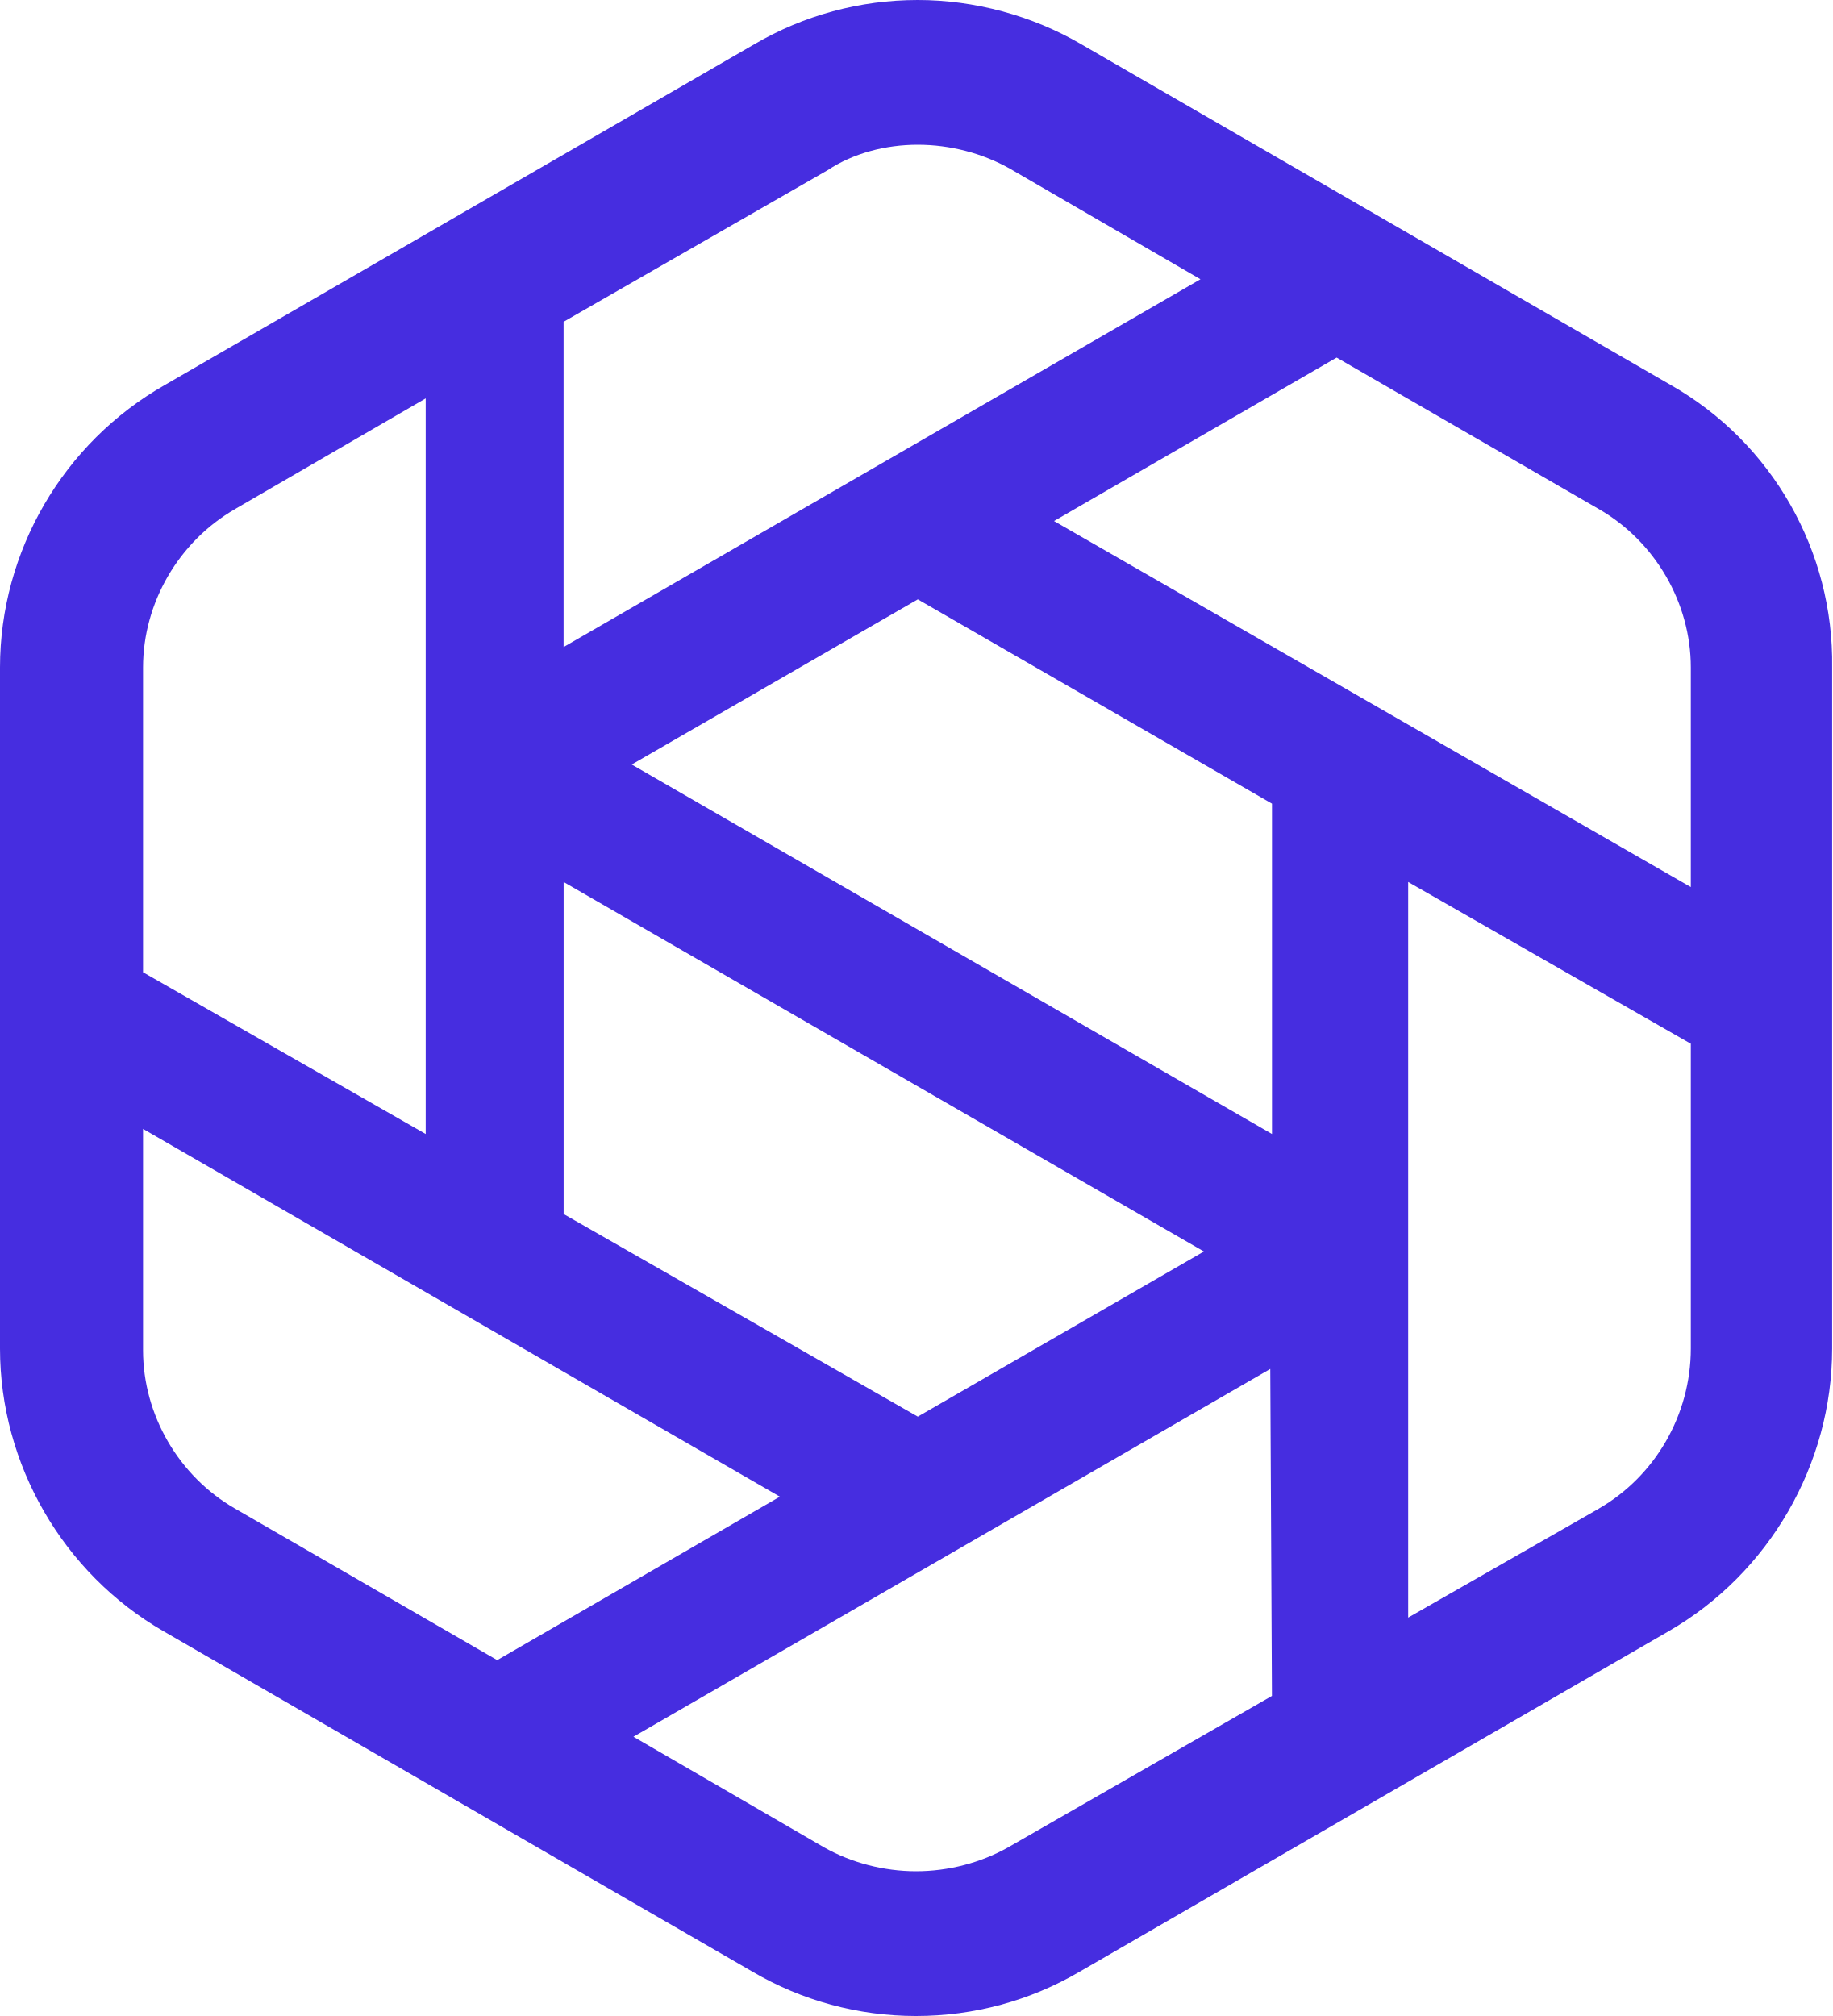
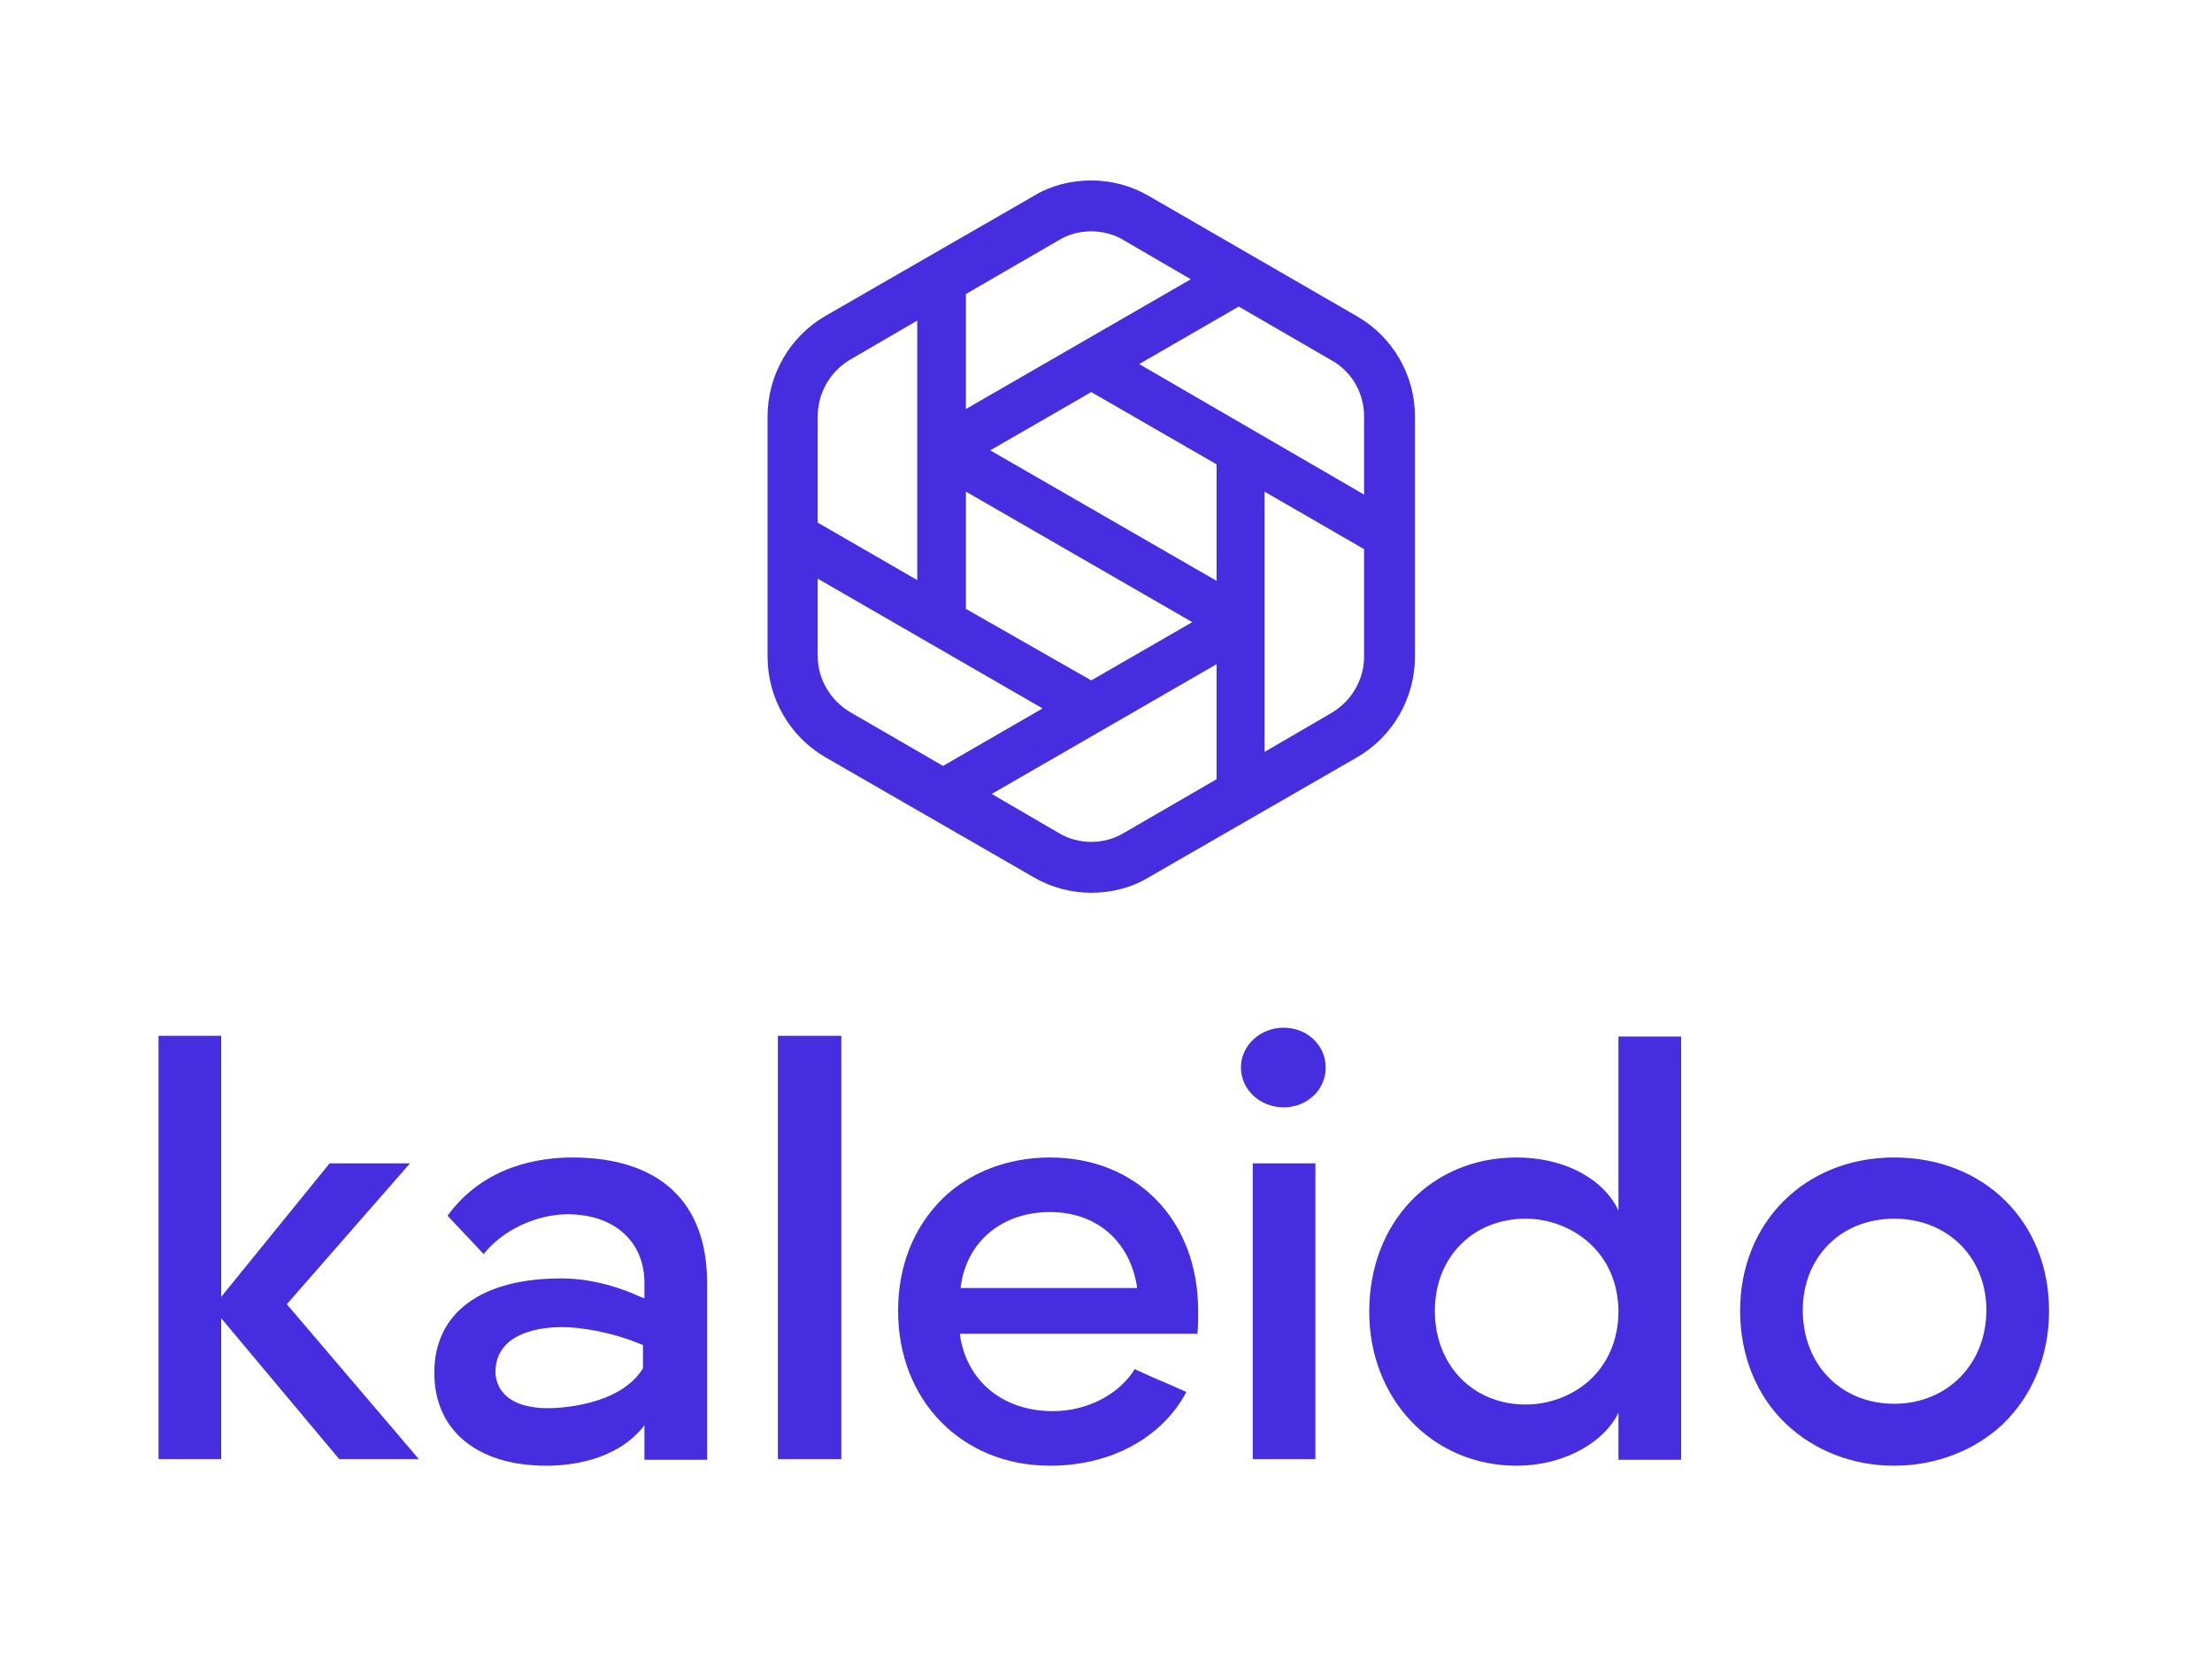
- <svg xmlns="http://www.w3.org/2000/svg" width="36.352" height="40" viewBox="0 0 36.352 40" fill="none" version="1.1" id="svg828">
-   <defs id="defs832" />
-   <path fill-rule="evenodd" clip-rule="evenodd" d="m 33.547,13.243 v 4.358 L 20.912,10.338 26.52,7.095 31.723,10.101 c 1.115,0.642 1.824,1.858 1.824,3.142 z M 2.838,22.399 15.473,29.696 9.865,32.939 4.662,29.932 C 3.547,29.291 2.838,28.074 2.838,26.791 Z m 8.345,1.689 V 17.5 l 12.703,7.331 -5.676,3.277 z m 7.027,-12.196 7.027,4.054 V 22.5 L 12.534,15.169 Z m 0,-9.02 c 0.642,0 1.284,0.169 1.824,0.473 L 23.818,5.541 11.182,12.838 V 6.385 L 16.419,3.378 C 16.926,3.041 17.568,2.872 18.209,2.872 Z M 4.662,10.101 8.446,7.905 V 22.5 L 2.838,19.291 v -6.047 c 0,-1.284 0.709,-2.5 1.824,-3.142 z M 25.236,33.649 20,36.655 c -0.54,0.304 -1.182,0.473 -1.824,0.473 -0.642,0 -1.284,-0.169 -1.824,-0.473 l -3.784,-2.196 12.635,-7.297 z m 6.487,-3.716 -3.784,2.162 V 17.5 l 5.608,3.209 v 6.047 c 0,1.317 -0.71,2.534 -1.824,3.176 z M 33.142,7.635 21.453,0.878 C 20.473,0.304 19.324,0 18.209,0 17.061,0 15.946,0.304 14.966,0.878 L 3.277,7.635 C 1.25,8.784 0,10.946 0,13.243 v 13.514 c 0,2.297 1.25,4.459 3.243,5.608 L 14.932,39.122 C 15.912,39.696 17.027,40 18.176,40 c 1.149,0 2.264,-0.304 3.243,-0.878 l 11.689,-6.757 c 1.993,-1.149 3.243,-3.311 3.243,-5.608 V 13.243 C 36.385,10.946 35.169,8.784 33.142,7.635 Z" fill="#462de0" id="path826" />
+ <svg xmlns="http://www.w3.org/2000/svg" version="1.1" id="Layer_1" x="0px" y="0px" viewBox="0 0 300 225" style="enable-background:new 0 0 300 225;" xml:space="preserve">
+   <style type="text/css">
+ 	.st0{fill-rule:evenodd;clip-rule:evenodd;fill:#462DE0;}
+ </style>
+   <g id="Letter-Copy-4">
+     <g id="Group-14" transform="translate(21.5, 24)">
+       <g id="Group-13" transform="translate(0, 0.170992)">
+         <g id="Group-4" transform="translate(36.95929, 132.6972)">
+ 			</g>
+         <path id="Combined-Shape" class="st0" d="M84,173.7v-57.4h8.6v57.4H84z M0,116.3h8.5v35.4l14.7-18.1h10.9l-16.7,19.1l17.9,21     H24.5l-16-19.1v19.1H0V116.3z M54.7,155.8c-2.1,0-9,0.4-9,6.1c0,1.1,0.5,4.9,7.2,4.9c1,0,9.6-0.2,12.8-5.4l0,0v-3.2l-0.1,0     C61.6,156.5,57.3,155.8,54.7,155.8z M52.6,174.6c-9.4,0-15.2-4.8-15.2-12.6c0-8.1,6.3-12.8,17.2-12.8c3.6,0,7.3,0.9,11,2.6     l0.3,0.1v-2.1c0-5.6-4.1-9.3-10.4-9.3c-4.3,0-8.9,2.2-11.4,5.4l-4.9-5.2c5-6.9,12.7-7.9,16.9-7.9c11.8,0,18.3,6,18.3,17v24h-8.5     v-4.7l-0.3,0.4C61.9,173.9,55.9,174.6,52.6,174.6z M120.9,140.2c-6.5,0-11.3,4-12.1,10.1l0,0.2h23.9l0-0.2     C131.7,144.1,127.2,140.2,120.9,140.2z M120.9,174.6c-11.9,0-20.6-8.8-20.6-21c0-6.1,2.1-11.3,6-15.2c3.7-3.6,8.9-5.6,14.6-5.6     c11.8,0,20.1,8.5,20.1,20.8c0,0.9,0,2.2-0.1,3.1h-32.2l0,0.2c0.9,6.2,5.8,10.3,12.6,10.3c4.7,0,9-2.3,11.1-5.7     c1.3,0.6,2.8,1.3,4.3,1.9c0.9,0.4,1.8,0.8,2.7,1.2C136.1,170.8,129.2,174.6,120.9,174.6z M148.4,173.7v-40.1h8.5v40.1H148.4z      M185.4,141.1c-7.1,0-12.3,5.2-12.3,12.5c0,7.4,5.2,12.7,12.3,12.7c6.2,0,12.6-4.4,12.6-12.7     C197.9,145.4,191.4,141.1,185.4,141.1z M184.2,174.6c-11.4,0-20-9-20-20.9c0-12.1,8.4-20.9,20-20.9c6,0,11.2,2.5,13.5,6.6     l0.3,0.6v-23.6h8.5v57.4h-8.5v-6.4l-0.3,0.6C195.4,171.9,190.1,174.6,184.2,174.6z M235.4,141.1c-7.2,0-12.4,5.2-12.4,12.4     c0,7.4,5.2,12.7,12.4,12.7c7.2,0,12.5-5.4,12.5-12.7C247.9,146.4,242.7,141.1,235.4,141.1z M235.4,174.6c-5.6,0-10.8-2-14.7-5.7     c-4-3.8-6.2-9.3-6.2-15.3c0-12,8.8-20.8,20.9-20.8c12.2,0,21,8.7,21,20.8c0,6-2.2,11.4-6.2,15.3     C246.4,172.5,241.1,174.6,235.4,174.6z M152.6,126c-3.2,0-5.8-2.4-5.8-5.4c0-3,2.6-5.4,5.8-5.4c3.2,0,5.7,2.4,5.7,5.4     C158.3,123.6,155.8,126,152.6,126z" />
+         <path id="Fill-12" class="st0" d="M163.5,32.3v10.6L133,25.2l13.5-7.8l12.6,7.3C161.8,26.2,163.5,29.1,163.5,32.3L163.5,32.3z      M89.4,54.3l30.5,17.6l-13.5,7.8l-12.6-7.3c-2.7-1.6-4.4-4.5-4.4-7.6V54.3z M109.5,58.4V42.5l30.7,17.7l-13.7,7.9L109.5,58.4z      M126.5,29l17,9.8v15.8l-30.7-17.7L126.5,29z M126.5,7.2c1.5,0,3.1,0.4,4.4,1.2l9.1,5.3l-30.5,17.6l0-15.6l12.6-7.3     C123.4,7.6,124.9,7.2,126.5,7.2L126.5,7.2z M93.8,24.6l9.1-5.3v35.2l-13.5-7.8V32.3C89.4,29.1,91.1,26.2,93.8,24.6L93.8,24.6z      M143.5,81.5l-12.6,7.3c-1.3,0.8-2.9,1.2-4.4,1.2c-1.5,0-3.1-0.4-4.4-1.2l-9.1-5.3l30.5-17.6L143.5,81.5z M159.1,72.5l-9.1,5.3     V42.5l13.5,7.8v14.6C163.5,68,161.8,70.9,159.1,72.5L159.1,72.5z M162.5,18.7L134.3,2.4c-2.4-1.4-5.1-2.1-7.8-2.1     c-2.8,0-5.5,0.7-7.8,2.1L90.4,18.7c-4.8,2.8-7.8,8-7.8,13.6v32.6c0,5.6,3,10.8,7.8,13.6l28.3,16.3c2.4,1.4,5.1,2.1,7.8,2.1     c2.8,0,5.5-0.7,7.8-2.1l28.3-16.3c4.8-2.8,7.8-8,7.8-13.6V32.3C170.4,26.7,167.4,21.5,162.5,18.7L162.5,18.7z" />
+       </g>
+     </g>
+   </g>
</svg>
